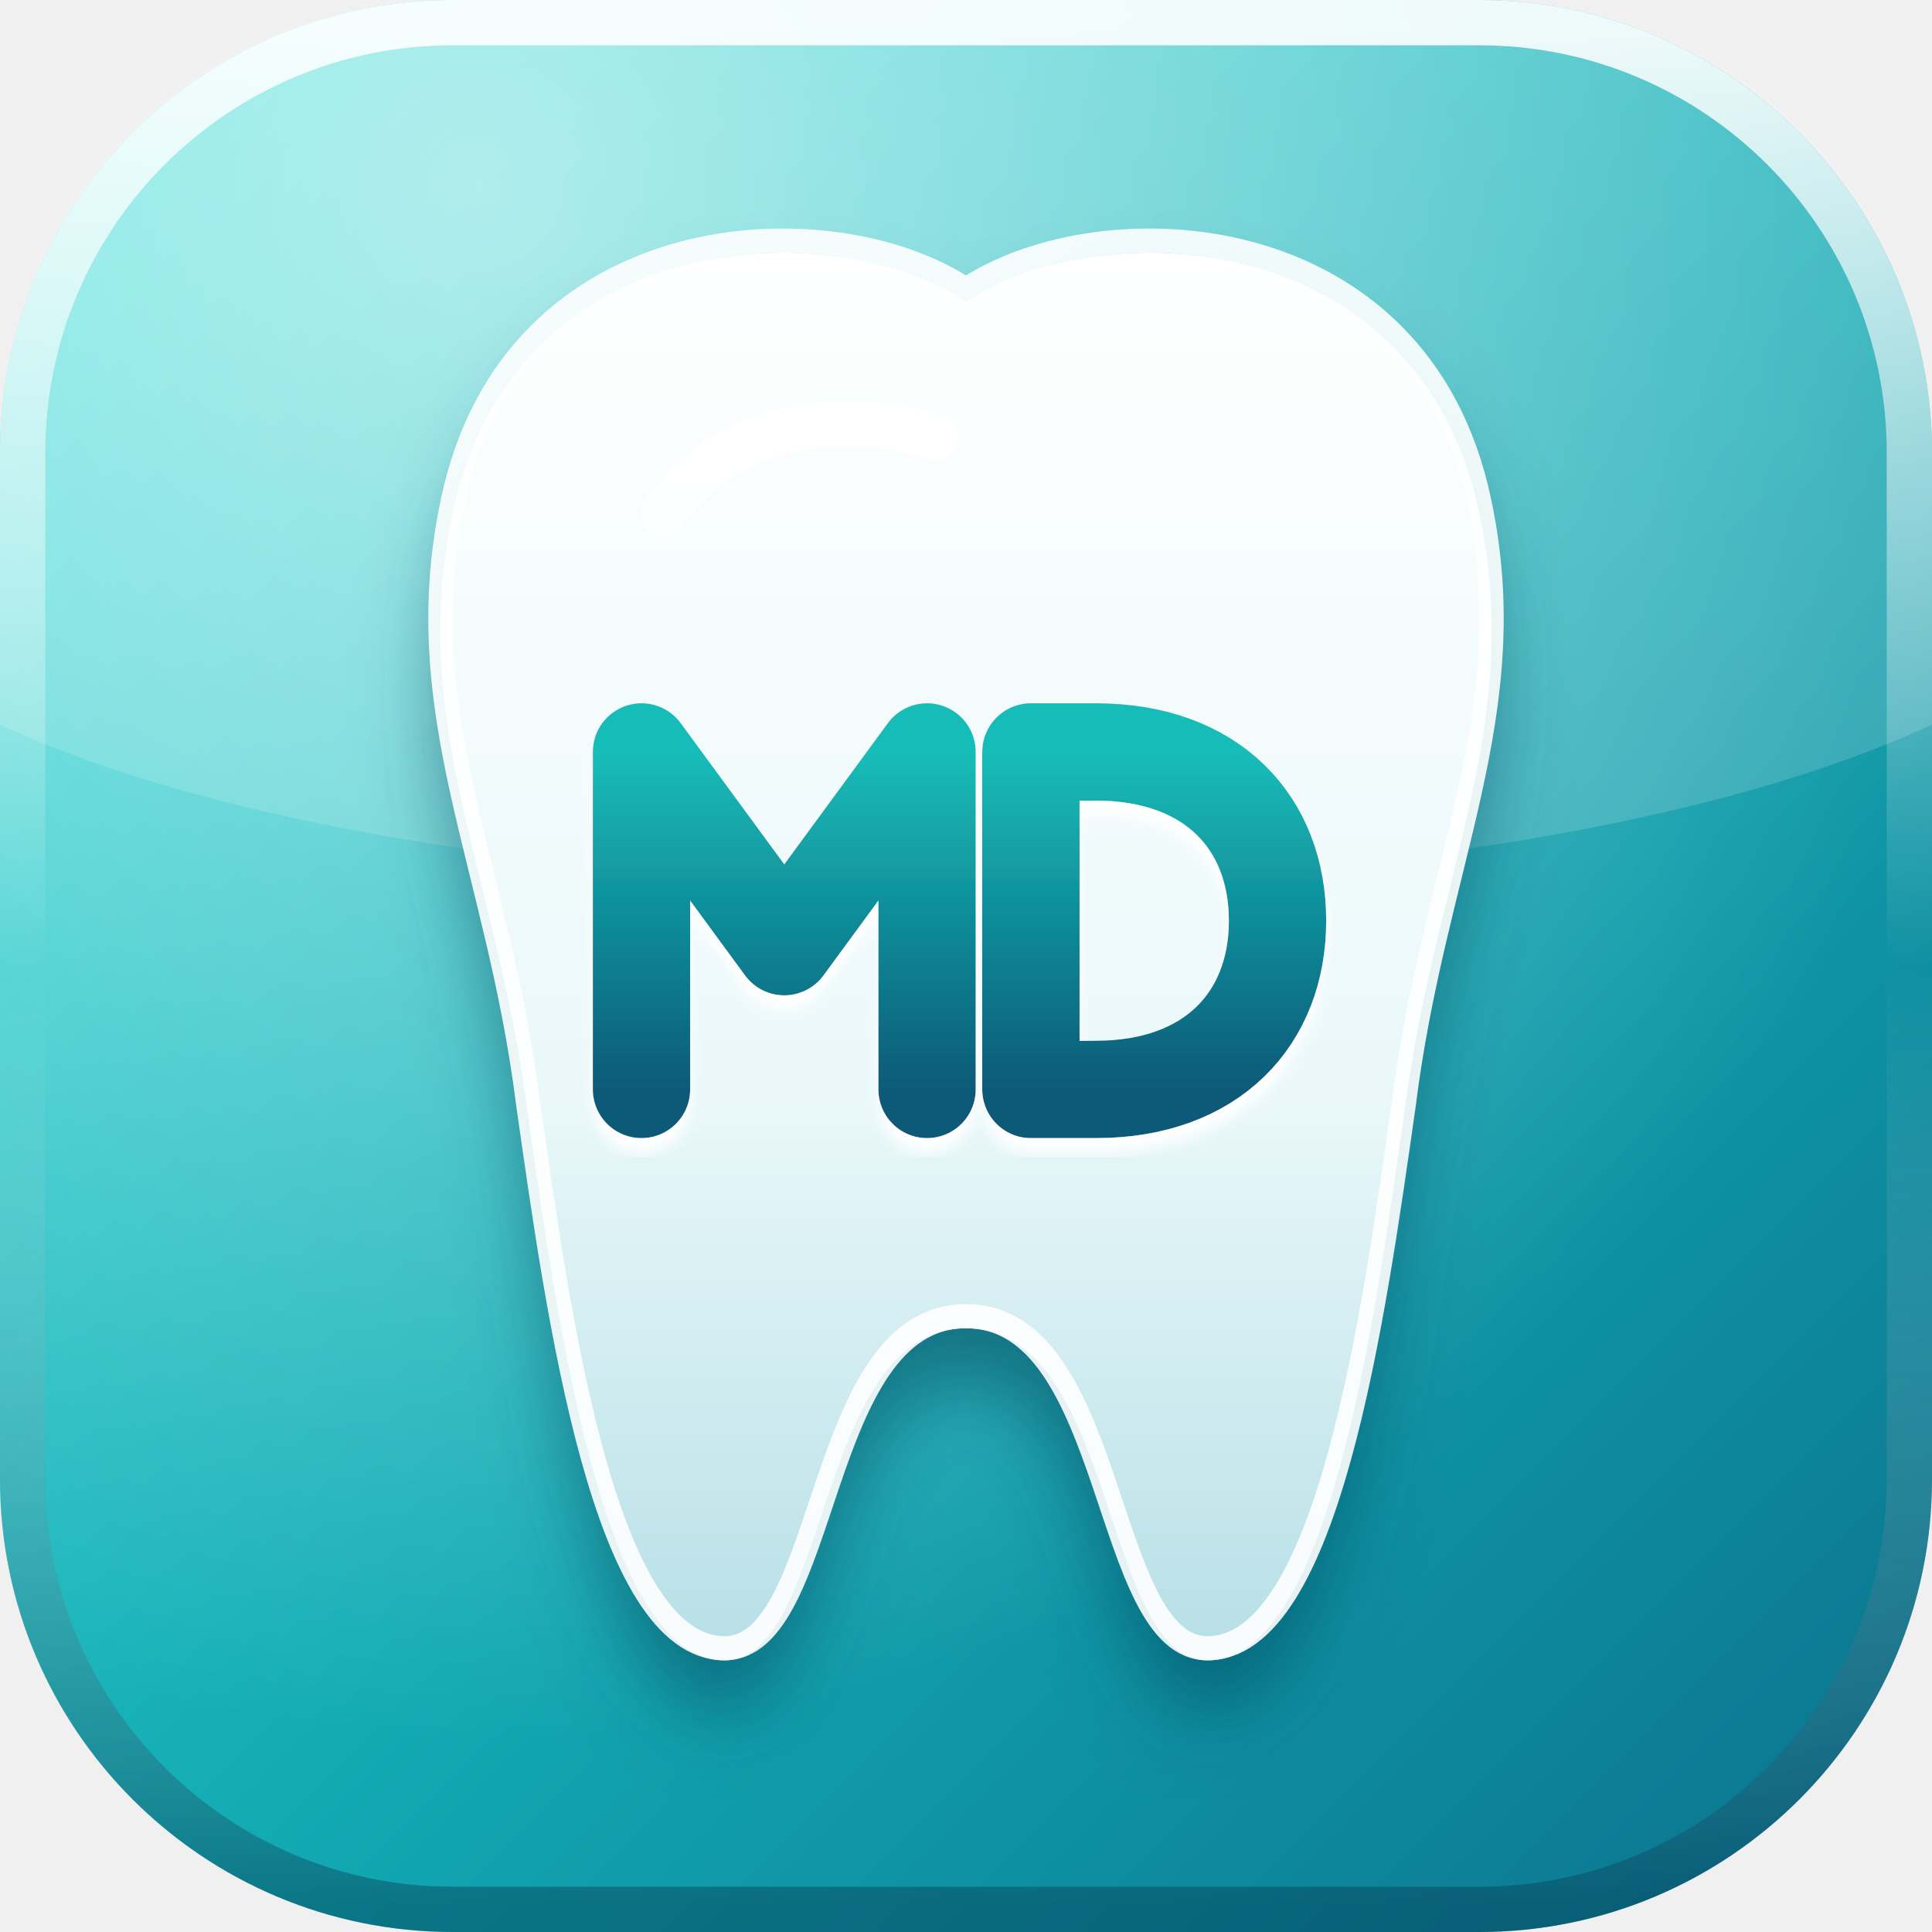
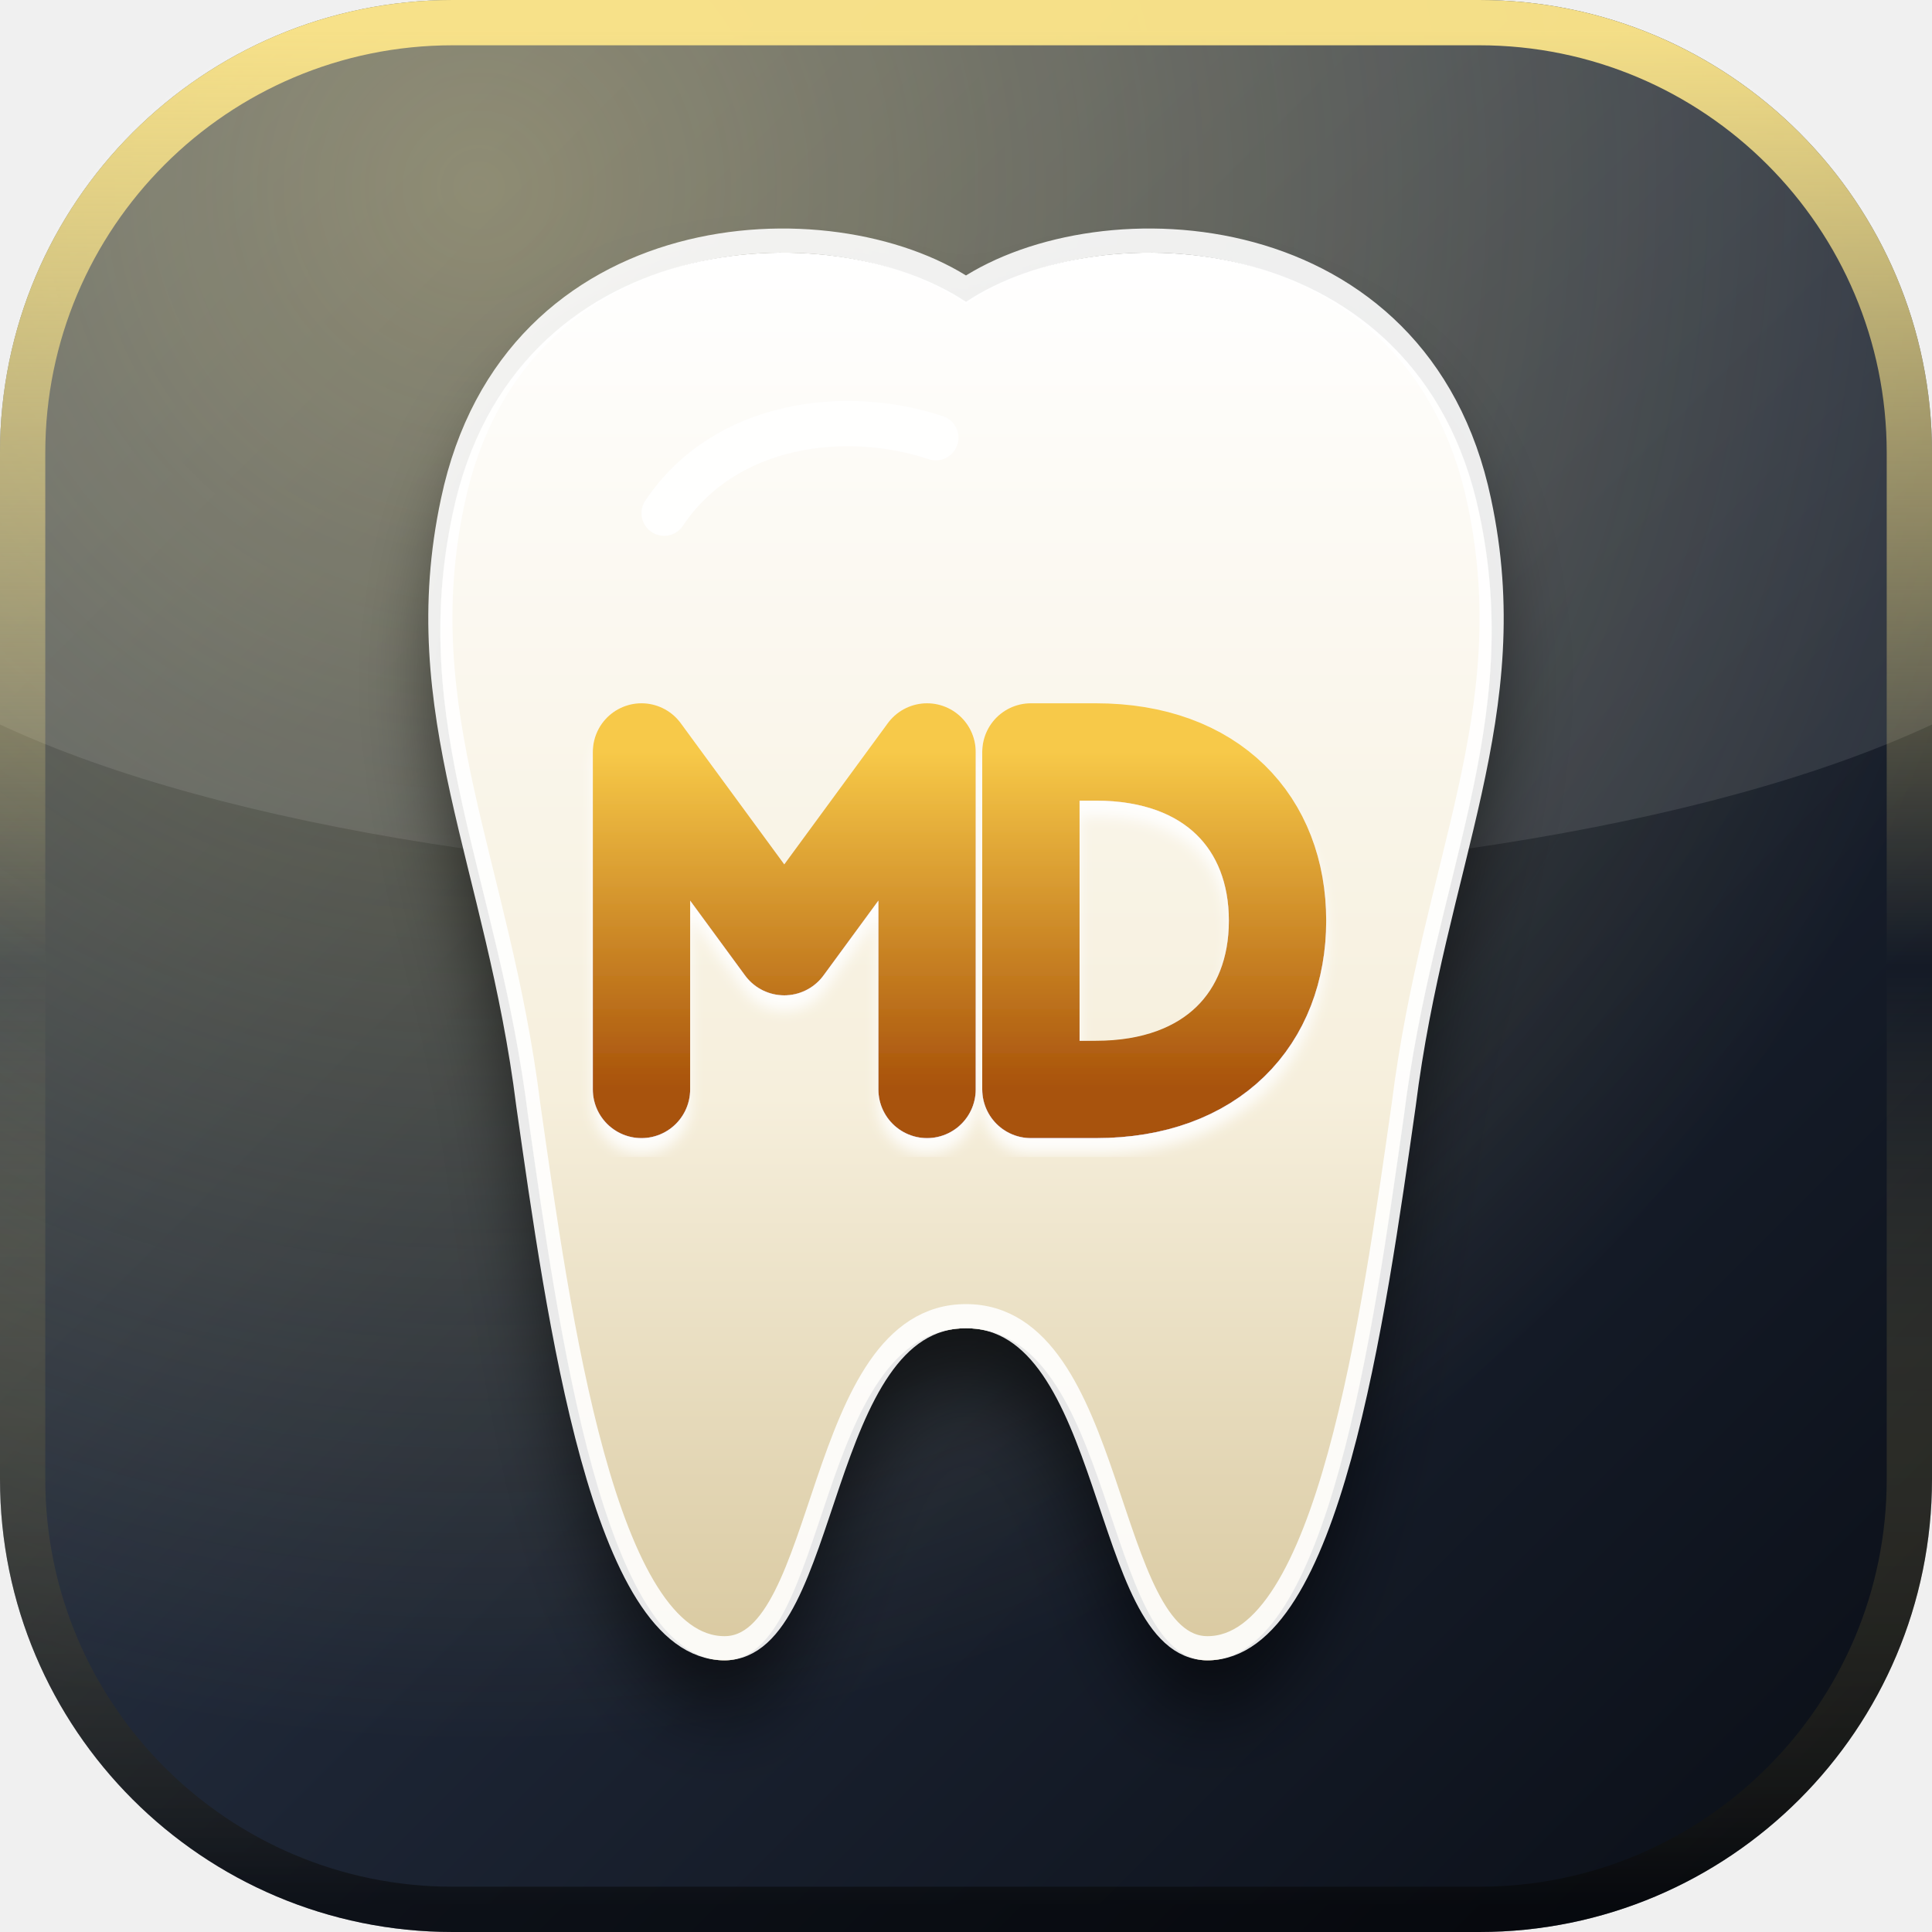
<svg xmlns="http://www.w3.org/2000/svg" viewBox="0 0 128 128">
  <defs>
    <linearGradient id="bg" x1="0" y1="0" x2="1" y2="1">
-       <stop offset="0" stop-color="#3be3dc" />
-       <stop offset=".55" stop-color="#12a9b3" />
-       <stop offset="1" stop-color="#0a6f8c" />
+       <stop offset="0" stop-color="#3b4658" />
+       <stop offset=".55" stop-color="#1c2433" />
+       <stop offset="1" stop-color="#090d15" />
    </linearGradient>
    <radialGradient id="glow" cx=".25" cy=".1" r=".8">
-       <stop offset="0" stop-color="#fff" stop-opacity=".55" />
-       <stop offset="1" stop-color="#fff" stop-opacity="0" />
+       <stop offset="0" stop-color="#fde68a" stop-opacity=".4" />
+       <stop offset="1" stop-color="#fde68a" stop-opacity="0" />
    </radialGradient>
    <linearGradient id="rim" x1="0" y1="0" x2="0" y2="1">
-       <stop offset="0" stop-color="#fff" stop-opacity=".9" />
-       <stop offset=".5" stop-color="#fff" stop-opacity="0" />
-       <stop offset="1" stop-color="#033b52" stop-opacity=".45" />
+       <stop offset="0" stop-color="#fde68a" stop-opacity=".95" />
+       <stop offset=".5" stop-color="#fde68a" stop-opacity="0" />
+       <stop offset="1" stop-color="#000" stop-opacity=".5" />
    </linearGradient>
    <linearGradient id="tooth" x1="0" y1="0" x2="0" y2="1">
      <stop offset="0" stop-color="#ffffff" />
-       <stop offset=".6" stop-color="#eaf8fa" />
-       <stop offset="1" stop-color="#b6dfe6" />
+       <stop offset=".6" stop-color="#f6efdc" />
+       <stop offset="1" stop-color="#d9c9a0" />
    </linearGradient>
    <linearGradient id="md" x1="0" y1="0" x2="0" y2="1">
-       <stop offset="0" stop-color="#18bdb8" />
-       <stop offset="1" stop-color="#075a78" />
+       <stop offset="0" stop-color="#f7c948" />
+       <stop offset="1" stop-color="#a8520b" />
    </linearGradient>
    <filter id="sh" x="-20%" y="-20%" width="140%" height="150%">
-       <feDropShadow dx="0" dy="3.5" stdDeviation="2.6" flood-color="#03435a" flood-opacity=".55" />
+       <feDropShadow dx="0" dy="3.5" stdDeviation="2.6" flood-color="#000" flood-opacity=".6" />
    </filter>
    <filter id="em" x="-20%" y="-20%" width="140%" height="140%">
-       <feDropShadow dx="0" dy="1.2" stdDeviation=".5" flood-color="#fff" flood-opacity=".95" />
+       <feDropShadow dx="0" dy="1.2" stdDeviation=".5" flood-color="#fff" flood-opacity=".9" />
    </filter>
  </defs>
  <rect width="128" height="128" rx="30" fill="url(#bg)" />
  <rect width="128" height="128" rx="30" fill="url(#glow)" />
-   <path d="M0 30C0 13 13 0 30 0h68c17 0 30 13 30 30v18C98 62 30 62 0 48Z" fill="#fff" opacity=".16" />
+   <path d="M0 30C0 13 13 0 30 0h68c17 0 30 13 30 30v18C98 62 30 62 0 48Z" fill="#fff" opacity=".1" />
  <rect x="1.5" y="1.5" width="125" height="125" rx="28.5" fill="none" stroke="url(#rim)" stroke-width="3" />
  <g filter="url(#sh)">
    <path d="M64 20c-9-6-30-5-34 14-3 14 3 24 5 40 2 14 5 36 13 36 7 0 6-22 16-22s9 22 16 22c8 0 11-22 13-36 2-16 8-26 5-40-4-19-25-20-34-14Z" fill="url(#tooth)" />
  </g>
  <path d="M64 20c-9-6-30-5-34 14-3 14 3 24 5 40 2 14 5 36 13 36 7 0 6-22 16-22s9 22 16 22c8 0 11-22 13-36 2-16 8-26 5-40-4-19-25-20-34-14Z" fill="none" stroke="#fff" stroke-opacity=".9" stroke-width="1.6" transform="translate(0 -.8)" />
  <path d="M44 34c4-6 12-7 18-5" fill="none" stroke="#fff" stroke-width="3" stroke-linecap="round" opacity=".9" />
  <g filter="url(#em)" transform="translate(64 61) scale(.86) translate(-64 -61)" fill="none" stroke="url(#md)" stroke-width="7.5" stroke-linecap="round" stroke-linejoin="round">
    <path d="M39 74V48l11 15 11-15v26" />
    <path d="M69 48v26h5c9 0 14-5.5 14-13S83 48 74 48Z" />
  </g>
</svg>
